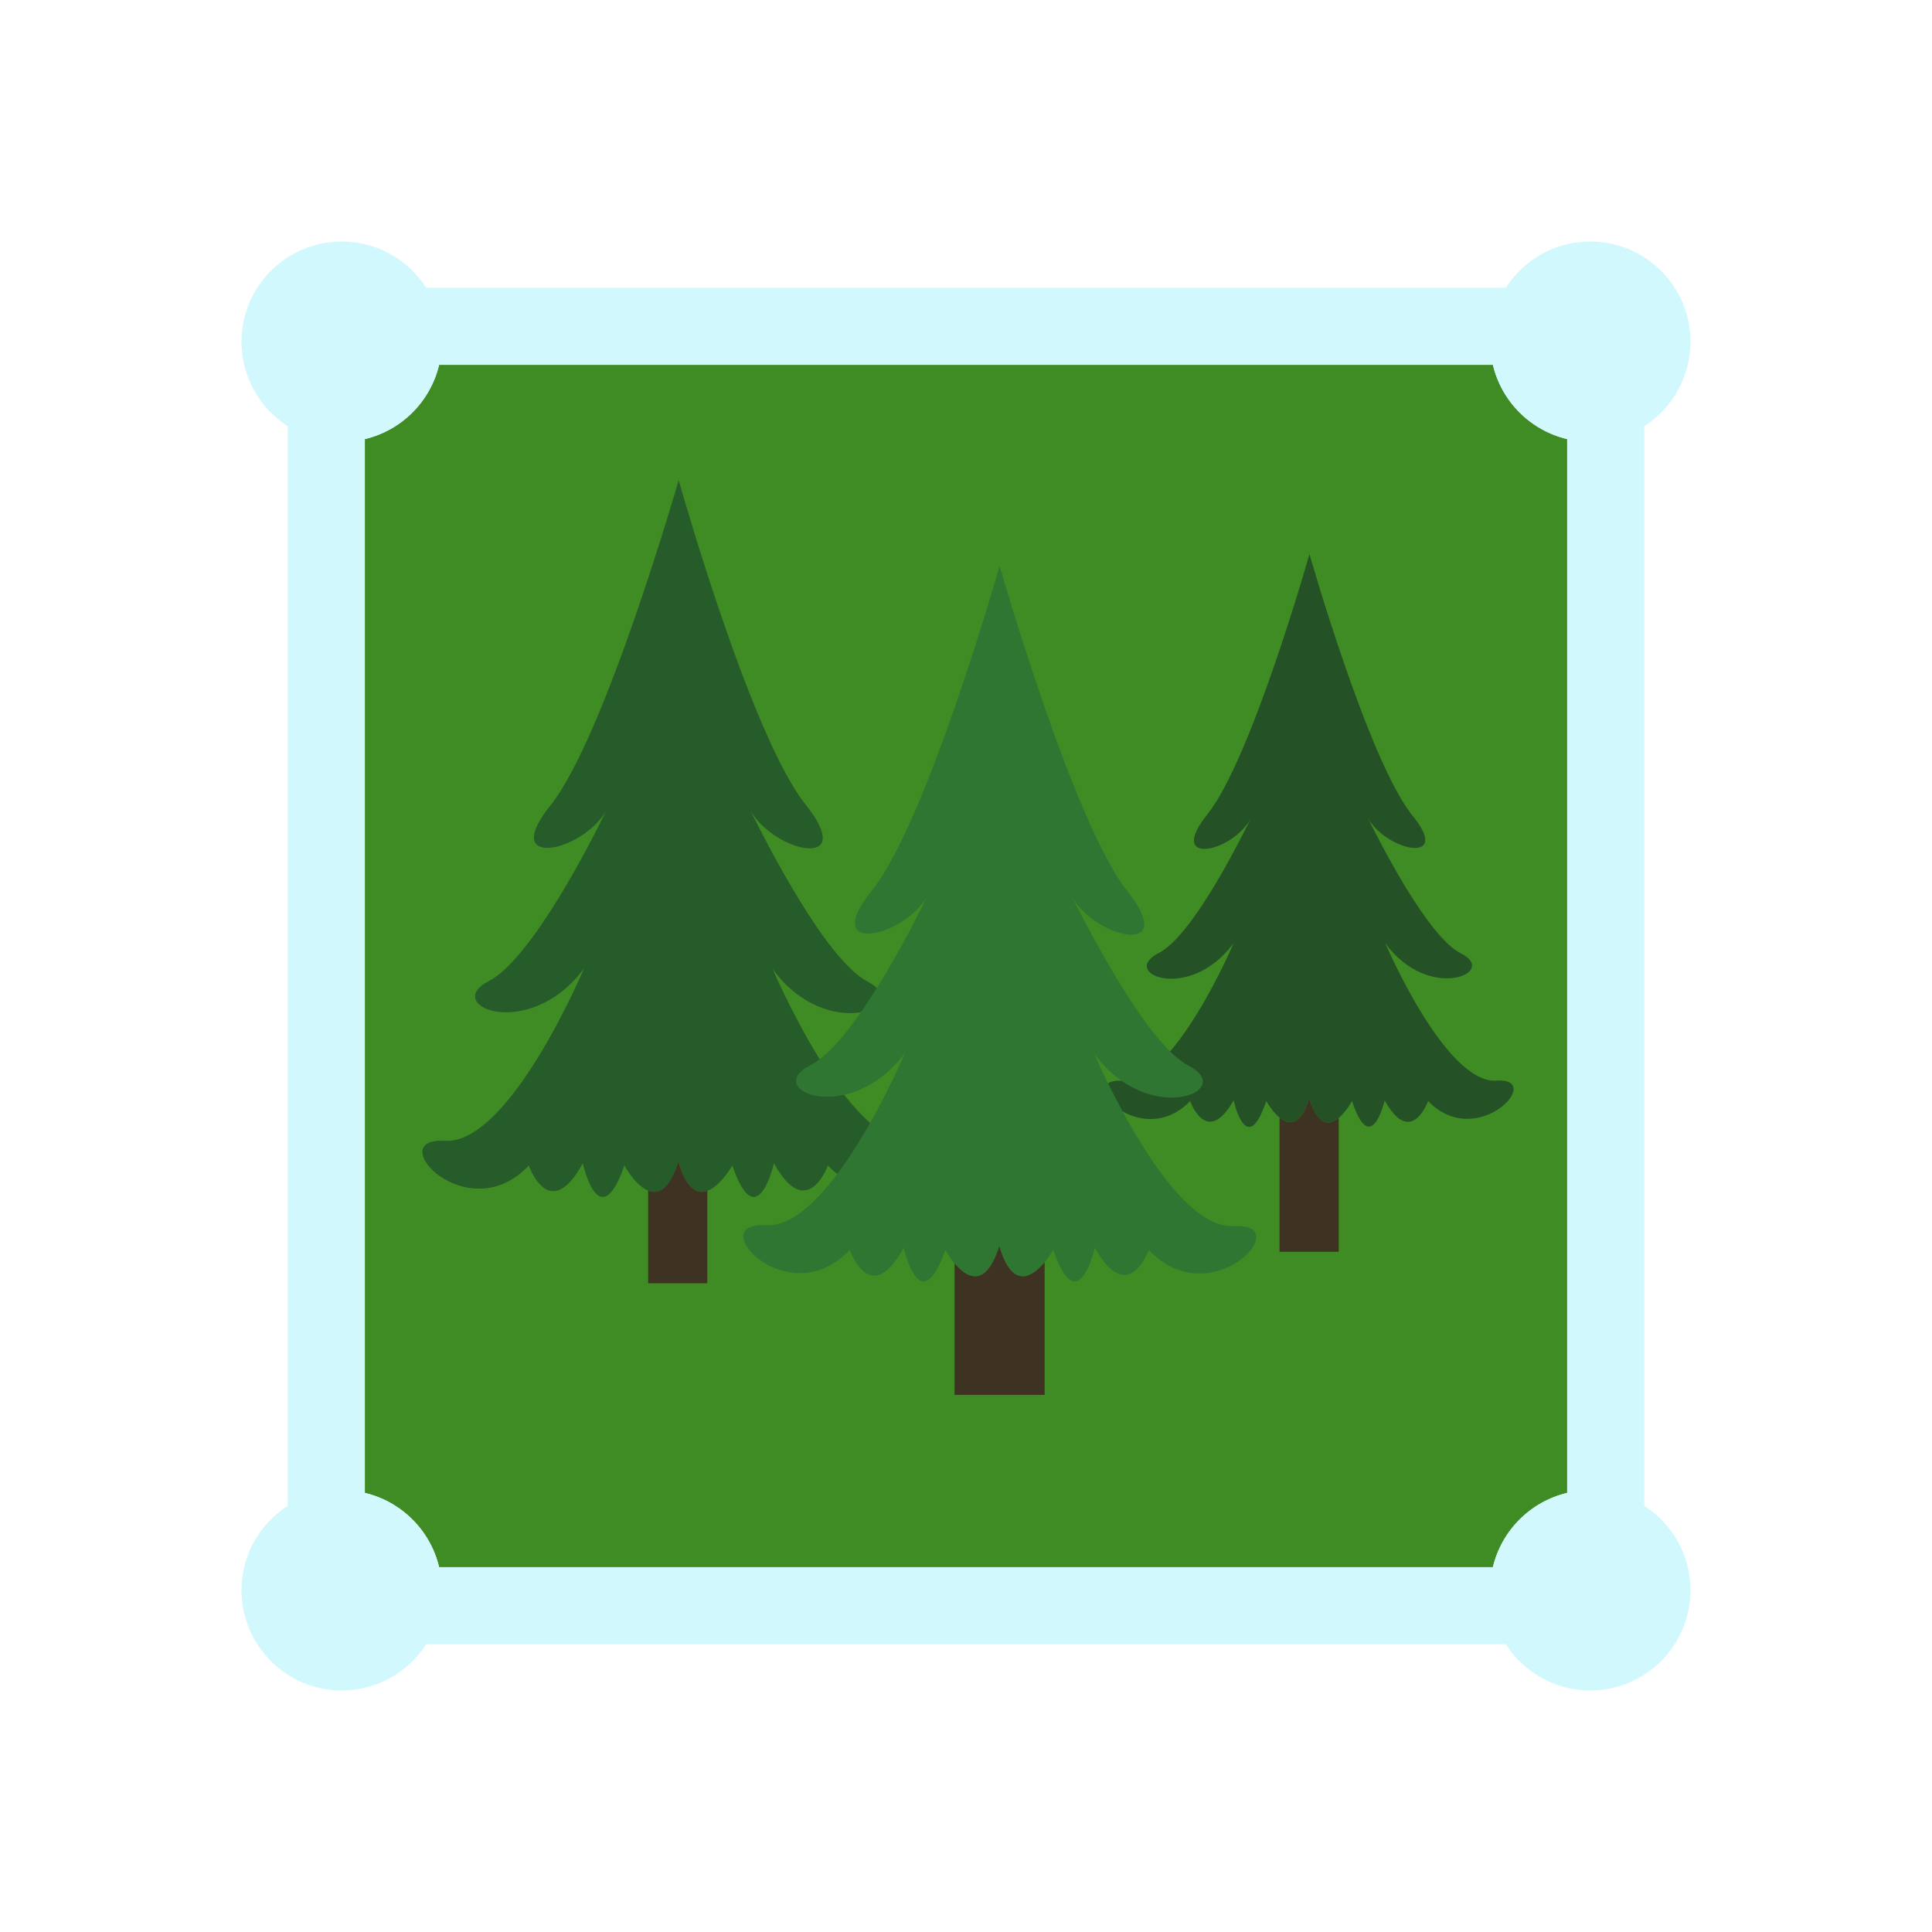
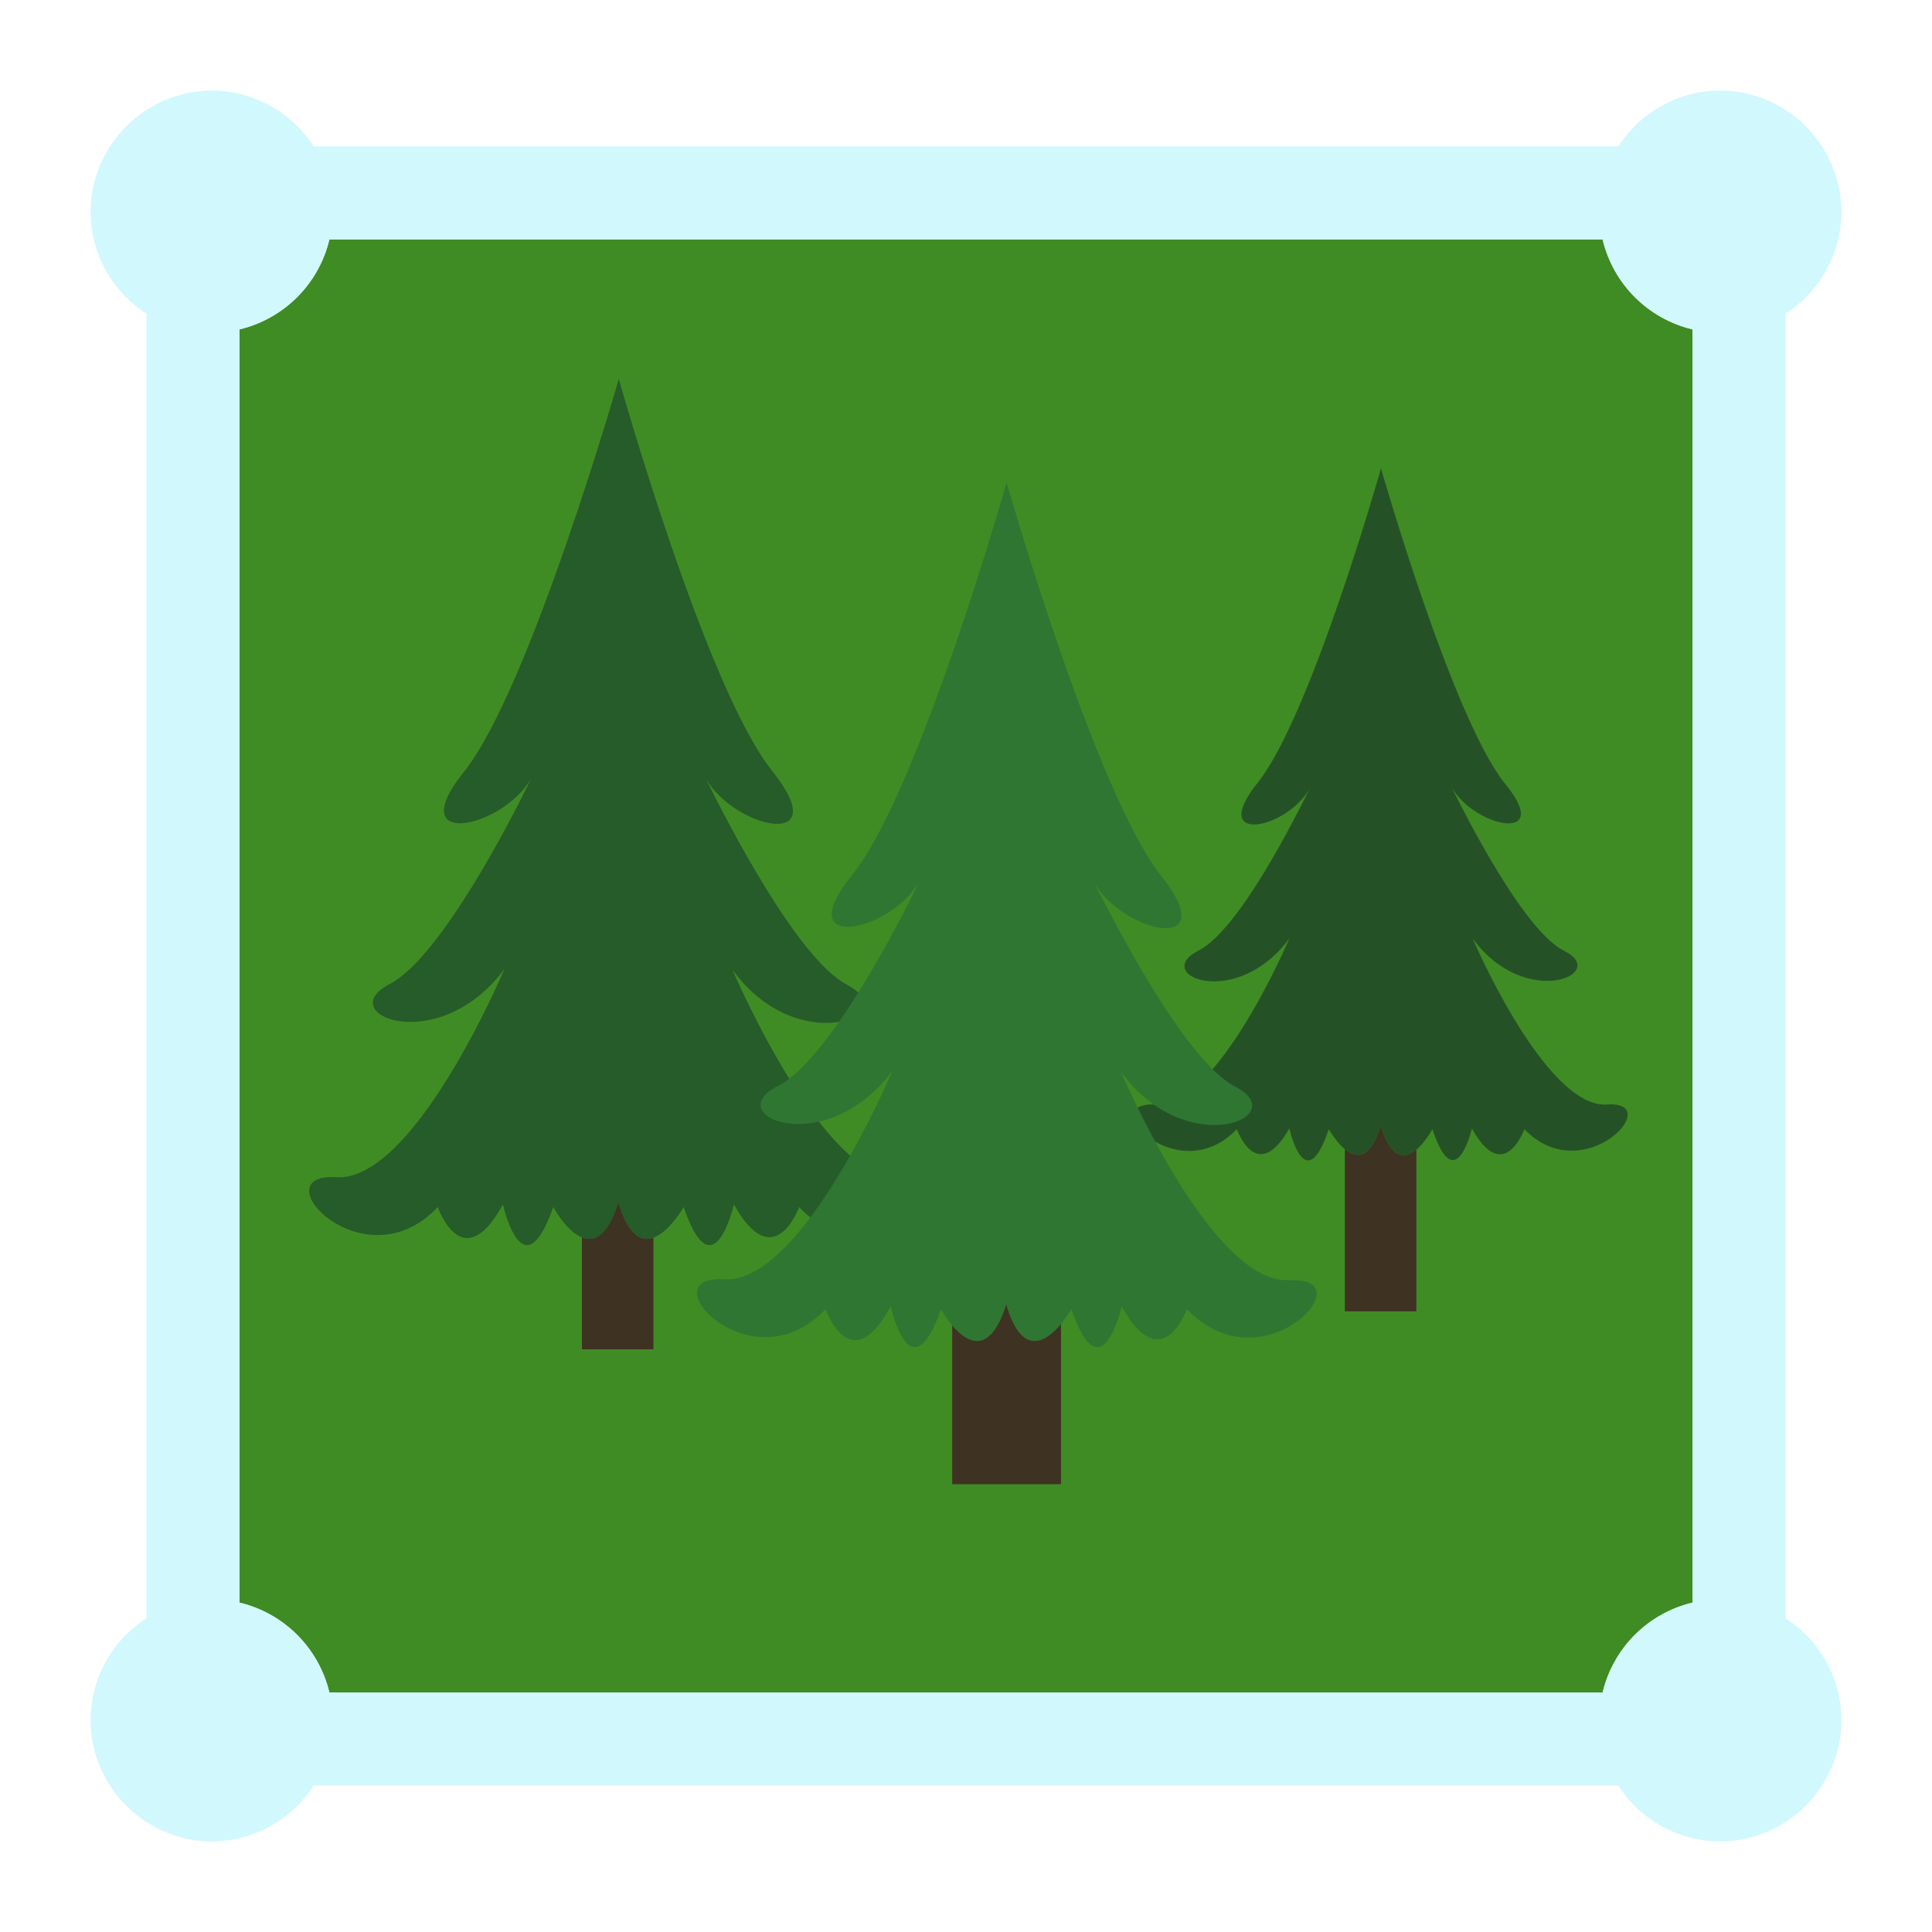
<svg xmlns="http://www.w3.org/2000/svg" xml:space="preserve" fill-rule="evenodd" stroke-linejoin="round" stroke-miterlimit="2" clip-rule="evenodd" viewBox="0 0 64 64">
  <g id="green">
-     <path fill="#408c24" d="M49.454 12.085a3.32 3.32 0 0 0 2.461 2.461v34.908a3.32 3.32 0 0 0-2.461 2.461H14.546a3.32 3.32 0 0 0-2.461-2.461V14.546a3.32 3.32 0 0 0 2.461-2.461h34.908Z" />
-     <path fill="#265b2a" fill-rule="nonzero" d="M30.203 37.811c-2.125.133-4.606-5.709-4.606-5.709 1.787 2.461 4.738 1.246 3.135.409-1.379-.725-3.34-4.586-3.861-5.638.818 1.379 3.544 1.961 1.829-.204-1.829-2.257-4.218-10.764-4.218-10.764s-2.441 8.507-4.239 10.764c-1.715 2.124 1.011 1.583 1.828.204-.5 1.042-2.461 4.872-3.86 5.617-1.624.817 1.307 2.053 3.135-.408 0 0-2.461 5.841-4.606 5.709-2.124-.133.746 2.982 2.778.817 0 0 .674 1.961 1.788-.072 0 0 .541 2.461 1.378.072 0 0 1.103 2.052 1.787-.133.634 2.185 1.788.133 1.788.133.817 2.389 1.378-.072 1.378-.072 1.103 1.981 1.788.072 1.788.072 2.012 2.144 4.902-.93 2.798-.787" />
-     <path fill="#245226" fill-rule="nonzero" d="M49.566 35.799c-1.695.092-3.677-4.555-3.677-4.555 1.44 1.982 3.789.97 2.502.337-1.102-.561-2.665-3.656-3.074-4.473.634 1.103 2.84 1.552 1.44-.133-1.44-1.828-3.38-8.619-3.38-8.619s-1.92 6.791-3.38 8.619c-1.379 1.716.817 1.287 1.44.133-.409.817-1.961 3.932-3.074 4.473-1.287.674 1.041 1.645 2.502-.337 0 0-1.982 4.667-3.677 4.555-1.695-.092.613 2.37 2.237.674 0 0 .541 1.553 1.44-.02 0 0 .429 1.961 1.082.02 0 0 .899 1.644 1.42-.092.541 1.757 1.419.092 1.419.092.634 1.92 1.083-.02 1.083-.02.878 1.583 1.44.02 1.44.02 1.624 1.696 3.932-.817 2.237-.674" />
-     <path fill="#2f7633" fill-rule="nonzero" d="M40.854 40.609c-2.124.133-4.605-5.709-4.605-5.709 1.787 2.462 4.738 1.246 3.135.409-1.379-.705-3.34-4.555-3.861-5.576.817 1.378 3.544 1.961 1.828-.204-1.807-2.278-4.238-10.785-4.238-10.785s-2.41 8.507-4.238 10.764c-1.716 2.124 1.011 1.583 1.828.204-.5 1.042-2.461 4.872-3.86 5.577-1.624.817 1.307 2.052 3.135-.409 0 0-2.461 5.842-4.606 5.709-2.124-.133.745 2.982 2.778.817 0 0 .674 1.961 1.787-.072 0 0 .541 2.462 1.379.072 0 0 1.103 2.053 1.787-.133.633 2.186 1.787.133 1.787.133.817 2.39 1.379-.072 1.379-.072 1.103 1.982 1.787.072 1.787.072 2.073 2.185 4.923-.929 2.819-.786" />
+     <path fill="#408c24" d="M53.09 7.936a4.017 4.017 0 0 0 2.974 2.974v42.18a4.017 4.017 0 0 0-2.974 2.974H10.91a4.017 4.017 0 0 0-2.974-2.974V10.91a4.017 4.017 0 0 0 2.974-2.974h42.18Z" />
+     <path fill="#265b2a" fill-rule="nonzero" d="M29.829 39.022c-2.568.16-5.566-6.899-5.566-6.899 2.159 2.974 5.725 1.506 3.788.494-1.666-.876-4.036-5.541-4.665-6.812.988 1.666 4.282 2.369 2.21-.247-2.21-2.727-5.097-13.006-5.097-13.006s-2.949 10.279-5.122 13.006c-2.072 2.567 1.222 1.913 2.209.247-.604 1.259-2.974 5.887-4.664 6.787-1.963.987 1.579 2.481 3.788-.493 0 0-2.974 7.058-5.566 6.898-2.566-.16.902 3.604 3.357.988 0 0 .814 2.369 2.16-.087 0 0 .654 2.973 1.666.087 0 0 1.332 2.479 2.159-.161.766 2.64 2.16.161 2.16.161.988 2.886 1.665-.087 1.665-.087 1.333 2.393 2.161.087 2.161.087 2.431 2.59 5.923-1.124 3.381-.951" />
+     <path fill="#245226" fill-rule="nonzero" d="M53.226 36.59c-2.049.112-4.443-5.503-4.443-5.503 1.74 2.394 4.578 1.172 3.023.407-1.332-.678-3.22-4.418-3.715-5.405.766 1.333 3.432 1.875 1.74-.161-1.74-2.209-4.084-10.414-4.084-10.414s-2.32 8.205-4.084 10.414c-1.666 2.074.987 1.555 1.74.161-.494.987-2.369 4.751-3.714 5.405-1.555.814 1.258 1.987 3.023-.407 0 0-2.395 5.639-4.443 5.503-2.048-.111.741 2.864 2.703.815 0 0 .654 1.876 1.74-.024 0 0 .518 2.369 1.307.024 0 0 1.087 1.986 1.716-.111.654 2.123 1.715.111 1.715.111.766 2.32 1.308-.024 1.308-.024 1.061 1.913 1.74.024 1.74.024 1.963 2.049 4.752-.987 2.703-.815" />
+     <path fill="#2f7633" fill-rule="nonzero" d="M42.699 42.403c-2.567.16-5.565-6.899-5.565-6.899 2.16 2.975 5.725 1.506 3.788.494-1.666-.851-4.035-5.504-4.665-6.737.987 1.665 4.282 2.369 2.209-.247-2.184-2.752-5.121-13.032-5.121-13.032s-2.912 10.28-5.121 13.007c-2.074 2.566 1.222 1.913 2.209.246-.604 1.259-2.974 5.887-4.664 6.739-1.963.987 1.579 2.48 3.788-.494 0 0-2.974 7.059-5.566 6.898-2.566-.16.9 3.604 3.357.988 0 0 .814 2.369 2.159-.087 0 0 .654 2.975 1.667.087 0 0 1.332 2.48 2.159-.161.765 2.641 2.159.161 2.159.161.987 2.888 1.666-.087 1.666-.087 1.333 2.395 2.16.087 2.16.087 2.505 2.64 5.948-1.123 3.406-.95" />
  </g>
  <g id="brown">
-     <path fill="#3e3222" d="M44.347 37.035v4.432h-1.961v-4.445c.302.248.697.304.981-.641.292.949.683.9.98.654Zm-9.743 4.779v4.392h-2.982v-4.355c.377.449 1.023.886 1.481-.578.436 1.504 1.118 1.001 1.501.541Zm-11.173-2.366v3.061h-1.96v-3.068c.329.132.704-.02 1-.966.269.928.632 1.092.96.973Z" />
+     <path fill="#3e3222" d="M46.919 38.084v5.355H44.55v-5.371c.365.3.842.368 1.185-.774.353 1.146.825 1.087 1.184.79Zm-11.772 5.775v5.307h-3.604v-5.263c.456.543 1.236 1.071 1.79-.698.527 1.817 1.351 1.209 1.814.654ZM21.646 41v3.698h-2.369v-3.707c.398.16.851-.024 1.209-1.167.325 1.121.763 1.319 1.16 1.176Z" />
  </g>
  <g id="blue">
-     <path fill="#d1f8fd" d="M9.532 14.117A3.326 3.326 0 0 1 8 11.319 3.325 3.325 0 0 1 11.319 8c1.175 0 2.206.613 2.798 1.532h35.766A3.326 3.326 0 0 1 52.681 8 3.325 3.325 0 0 1 56 11.319a3.326 3.326 0 0 1-1.532 2.798v35.766A3.326 3.326 0 0 1 56 52.681 3.325 3.325 0 0 1 52.681 56a3.326 3.326 0 0 1-2.798-1.532H14.117A3.326 3.326 0 0 1 11.319 56 3.325 3.325 0 0 1 8 52.681c0-1.175.613-2.206 1.532-2.798V14.117Zm39.922-2.032H14.546a3.32 3.32 0 0 1-2.461 2.461v34.908a3.32 3.32 0 0 1 2.461 2.461h34.908a3.32 3.32 0 0 1 2.461-2.461V14.546a3.32 3.32 0 0 1-2.461-2.461Z" />
+     <path fill="#d1f8fd" d="M4.851 10.391A4.021 4.021 0 0 1 3 7.01C3.004 4.812 4.812 3.004 7.01 3a4.02 4.02 0 0 1 3.381 1.851h43.218A4.021 4.021 0 0 1 56.99 3c2.198.004 4.006 1.812 4.01 4.01a4.021 4.021 0 0 1-1.851 3.381v43.218A4.021 4.021 0 0 1 61 56.99c-.004 2.198-1.812 4.006-4.01 4.01a4.021 4.021 0 0 1-3.381-1.851H10.391A4.021 4.021 0 0 1 7.01 61c-2.198-.004-4.006-1.812-4.01-4.01a4.02 4.02 0 0 1 1.851-3.381V10.391ZM53.09 7.936H10.91a4.017 4.017 0 0 1-2.974 2.974v42.18a4.017 4.017 0 0 1 2.974 2.974h42.18a4.017 4.017 0 0 1 2.974-2.974V10.91a4.017 4.017 0 0 1-2.974-2.974Z" />
  </g>
</svg>
